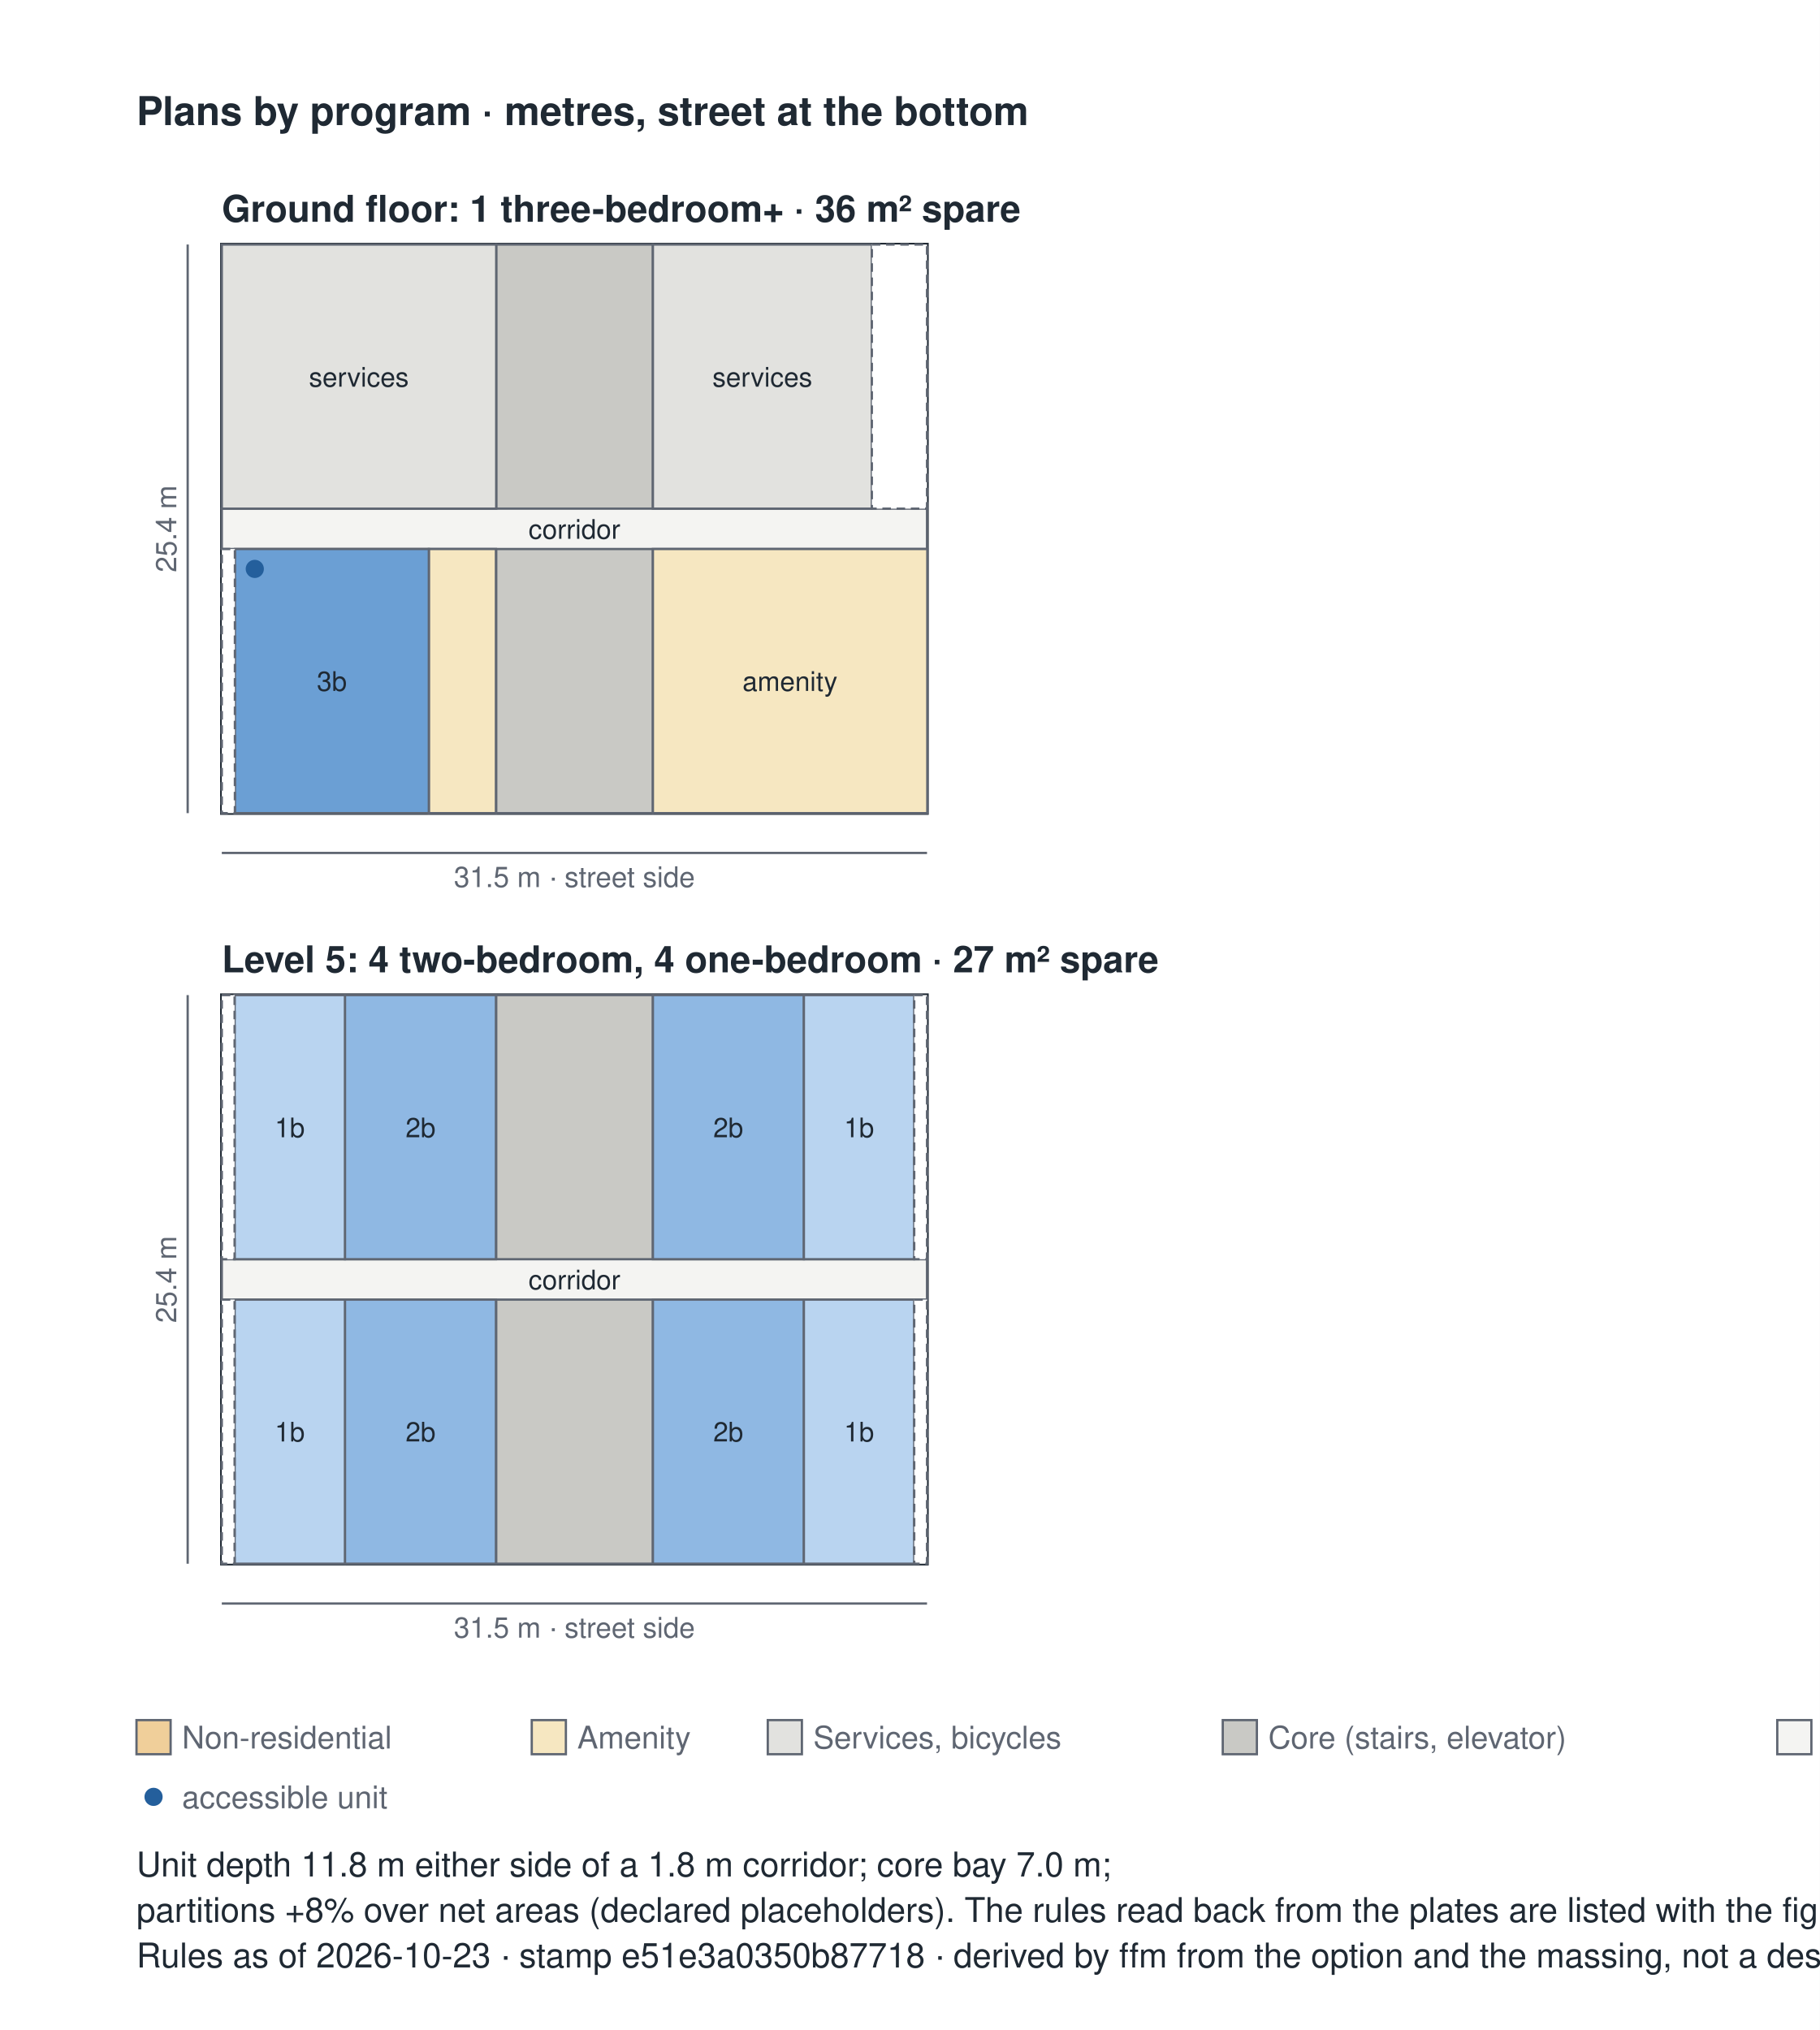
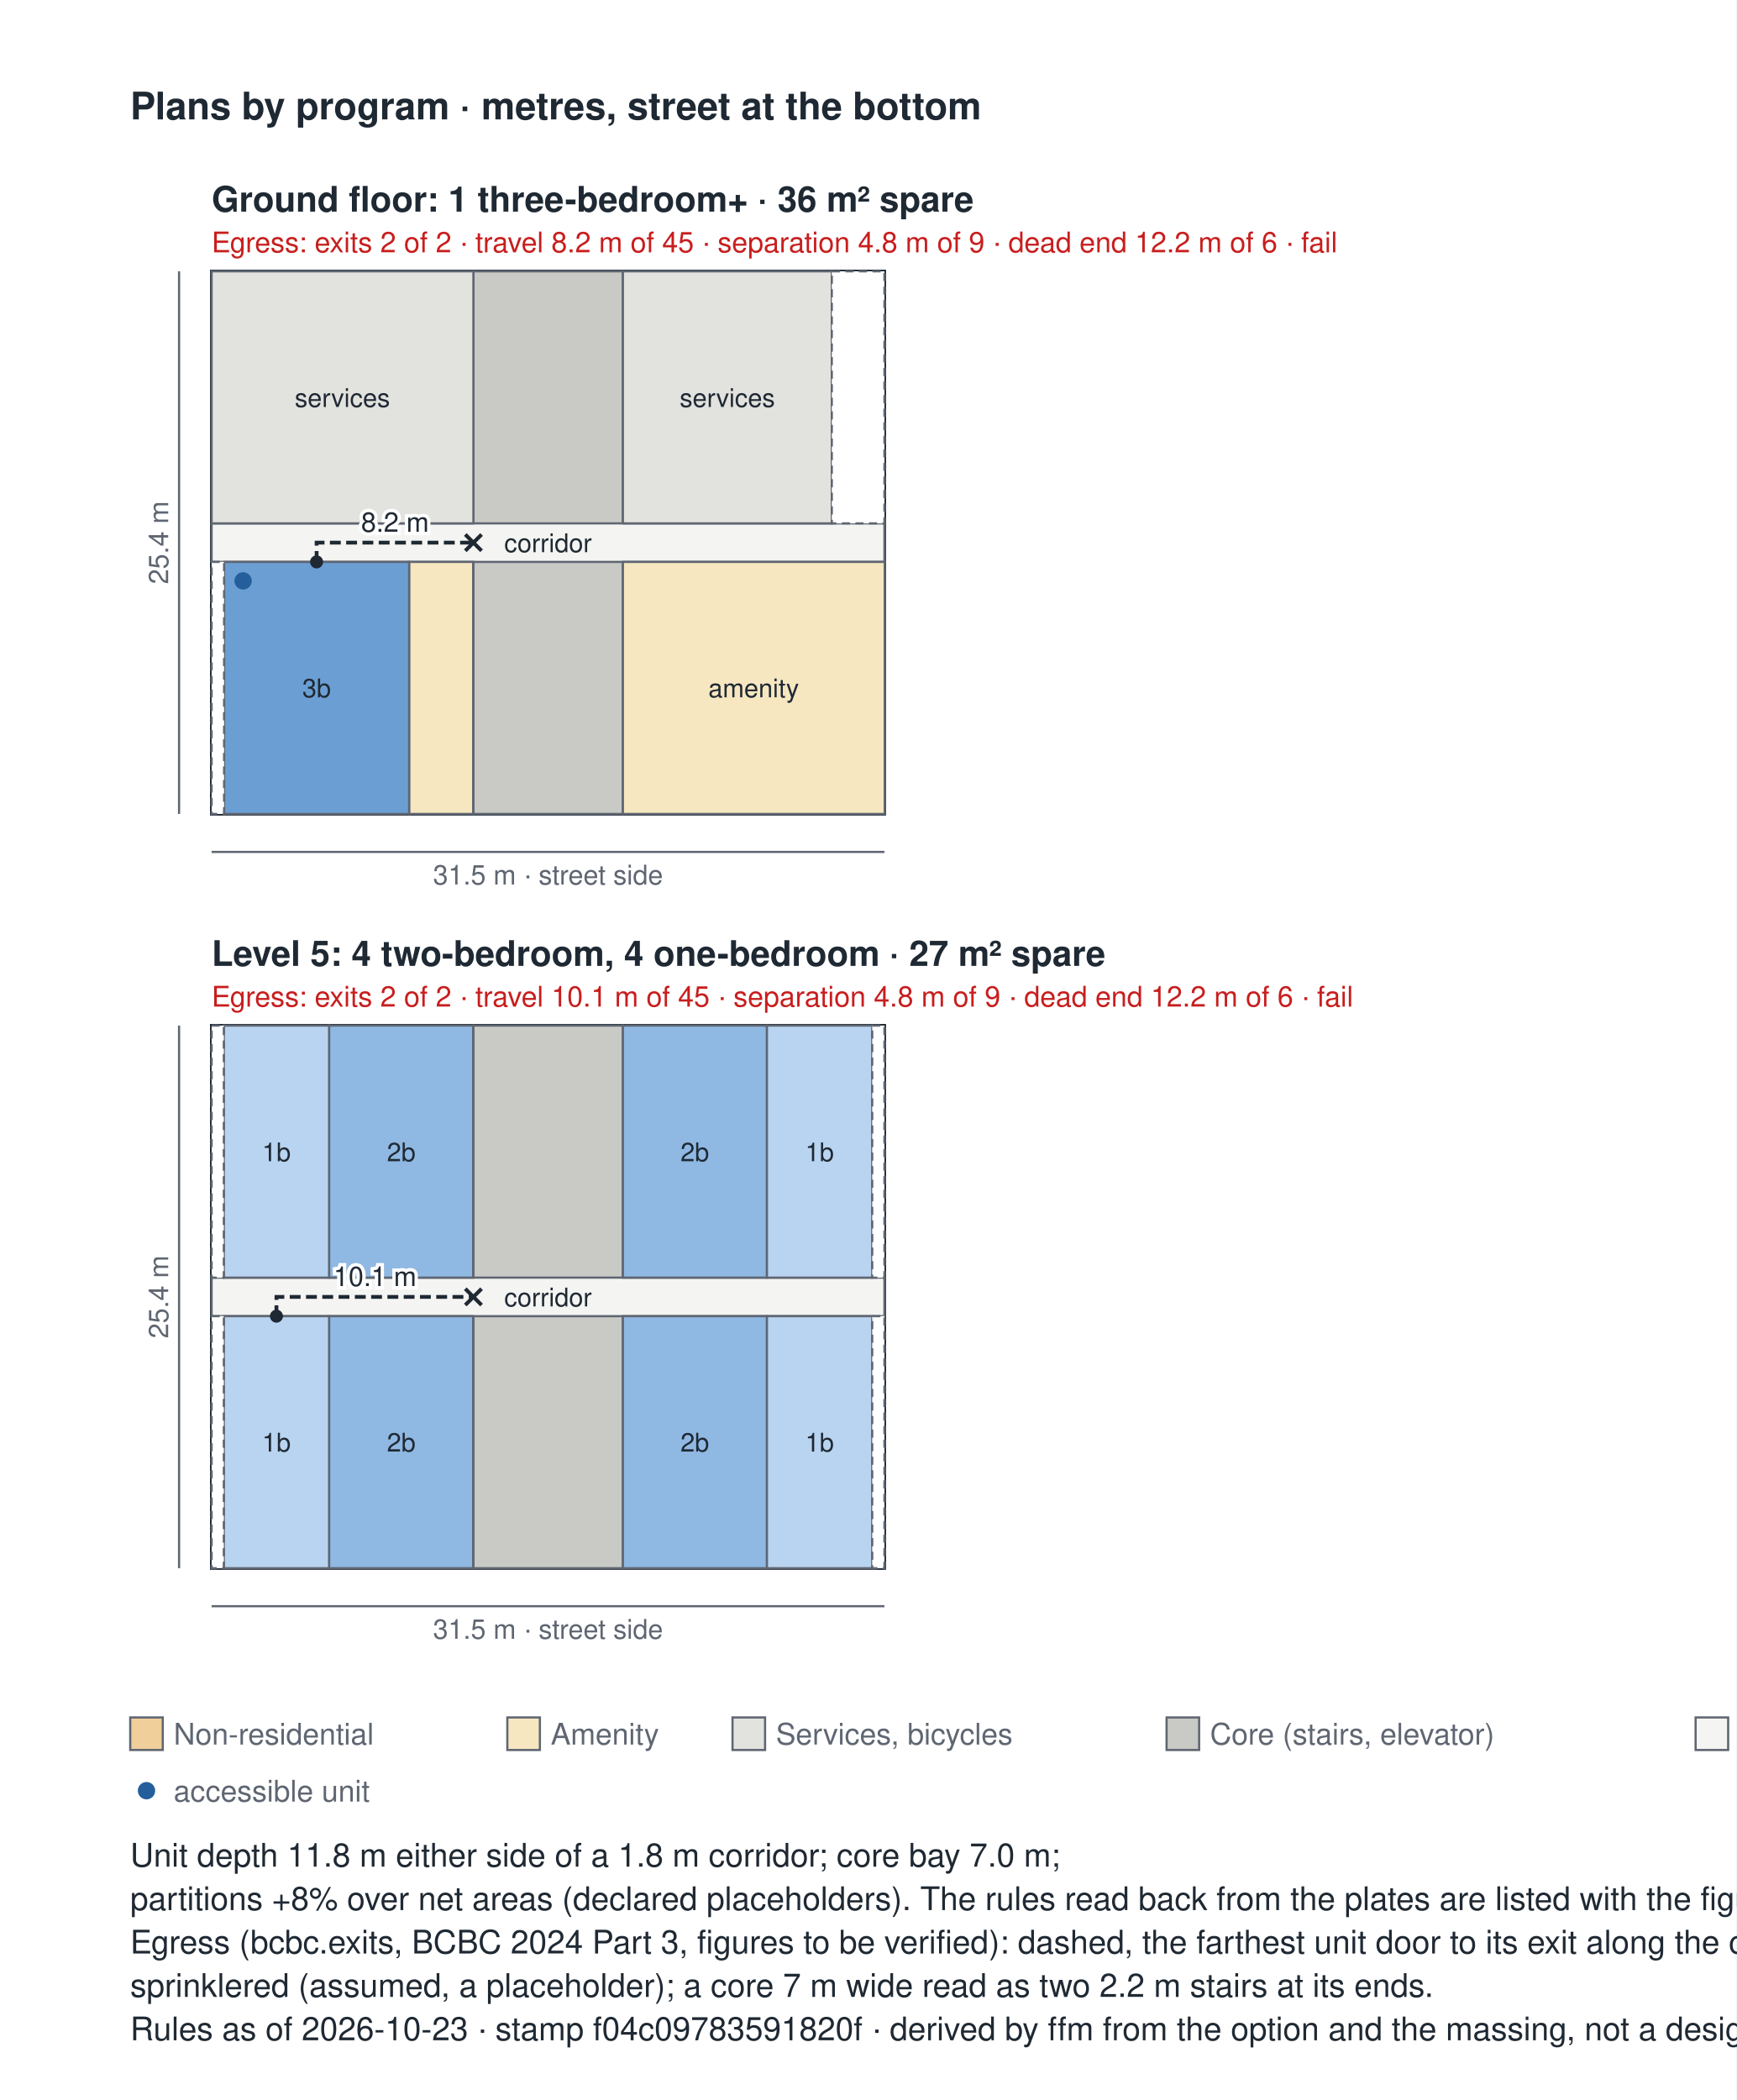
- <svg xmlns="http://www.w3.org/2000/svg" width="640" height="714" viewBox="0 0 640 714" font-family="IBM Plex Sans, Helvetica, Arial, sans-serif" font-size="12" fill="#1f2933" role="img" aria-label="Floor plans by program">
+ <svg xmlns="http://www.w3.org/2000/svg" width="640" height="774" viewBox="0 0 640 774" font-family="IBM Plex Sans, Helvetica, Arial, sans-serif" font-size="12" fill="#1f2933" role="img" aria-label="Floor plans by program">
  <rect width="100%" height="100%" fill="#ffffff" />
  <text x="48" y="44" font-size="14" font-weight="600">Plans by program · metres, street at the bottom</text>
  <text x="78.0" y="78.0" font-size="13" font-weight="600">Ground floor: 1 three-bedroom+ · 36 m² spare</text>
-   <rect x="78.0" y="86.0" width="248.0" height="200.0" fill="#f4f4f2" stroke="#1f2933" stroke-width="1.2" />
-   <rect x="174.5" y="86.0" width="55.1" height="200.0" fill="#c9c9c5" stroke="#5f6672" stroke-width="0.8" />
-   <text x="202.0" y="189.5" font-size="9.5" text-anchor="middle" fill="#1f2933">core</text>
-   <rect x="78.0" y="178.9" width="248.0" height="14.2" fill="#f4f4f2" stroke="#5f6672" stroke-width="0.8" />
-   <text x="202.0" y="189.5" font-size="9.5" text-anchor="middle" fill="#1f2933">corridor</text>
-   <rect x="229.6" y="193.1" width="96.5" height="92.9" fill="#f6e7c1" stroke="#5f6672" stroke-width="0.8" />
-   <text x="277.8" y="243.0" font-size="9.5" text-anchor="middle" fill="#1f2933">amenity</text>
-   <rect x="150.8" y="193.1" width="23.6" height="92.9" fill="#f6e7c1" stroke="#5f6672" stroke-width="0.8" />
-   <rect x="78.0" y="86.0" width="96.5" height="92.9" fill="#e2e2df" stroke="#5f6672" stroke-width="0.8" />
-   <text x="126.2" y="136.0" font-size="9.5" text-anchor="middle" fill="#1f2933">services</text>
-   <rect x="229.6" y="86.0" width="77.0" height="92.9" fill="#e2e2df" stroke="#5f6672" stroke-width="0.8" />
-   <text x="268.1" y="136.0" font-size="9.5" text-anchor="middle" fill="#1f2933">services</text>
-   <rect x="82.6" y="193.1" width="68.2" height="92.9" fill="#6b9fd4" stroke="#5f6672" stroke-width="0.8" />
-   <circle cx="89.6" cy="200.1" r="3.2" fill="#245f9c" />
-   <text x="116.7" y="243.0" font-size="9.5" text-anchor="middle" fill="#1f2933">3b</text>
-   <rect x="78.0" y="193.1" width="4.6" height="92.9" fill="#ffffff" stroke="#5f6672" stroke-width="0.8" stroke-dasharray="3 2" />
-   <rect x="306.6" y="86.0" width="19.4" height="92.9" fill="#ffffff" stroke="#5f6672" stroke-width="0.8" stroke-dasharray="3 2" />
-   <line x1="78.0" y1="300.0" x2="326.0" y2="300.0" stroke="#5f6672" stroke-width="0.8" />
-   <text x="202.0" y="312.0" font-size="10" text-anchor="middle" fill="#5f6672">31.5 m · street side</text>
-   <line x1="66.0" y1="86.0" x2="66.0" y2="286.0" stroke="#5f6672" stroke-width="0.8" />
-   <text x="62.0" y="186.0" font-size="10" text-anchor="middle" fill="#5f6672" transform="rotate(-90 62.0 186.0)">25.4 m</text>
-   <text x="78.0" y="342.0" font-size="13" font-weight="600">Level 5: 4 two-bedroom, 4 one-bedroom · 27 m² spare</text>
-   <rect x="78.0" y="350.0" width="248.0" height="200.0" fill="#f4f4f2" stroke="#1f2933" stroke-width="1.2" />
-   <rect x="174.5" y="350.0" width="55.1" height="200.0" fill="#c9c9c5" stroke="#5f6672" stroke-width="0.8" />
-   <text x="202.0" y="453.5" font-size="9.5" text-anchor="middle" fill="#1f2933">core</text>
-   <rect x="78.0" y="442.9" width="248.0" height="14.2" fill="#f4f4f2" stroke="#5f6672" stroke-width="0.8" />
-   <text x="202.0" y="453.5" font-size="9.5" text-anchor="middle" fill="#1f2933">corridor</text>
-   <rect x="121.3" y="457.1" width="53.1" height="92.9" fill="#8fb8e3" stroke="#5f6672" stroke-width="0.8" />
-   <text x="147.9" y="507.0" font-size="9.5" text-anchor="middle" fill="#1f2933">2b</text>
-   <rect x="229.6" y="457.1" width="53.1" height="92.9" fill="#8fb8e3" stroke="#5f6672" stroke-width="0.8" />
-   <text x="256.1" y="507.0" font-size="9.5" text-anchor="middle" fill="#1f2933">2b</text>
-   <rect x="121.3" y="350.0" width="53.1" height="92.9" fill="#8fb8e3" stroke="#5f6672" stroke-width="0.8" />
-   <text x="147.9" y="400.0" font-size="9.5" text-anchor="middle" fill="#1f2933">2b</text>
-   <rect x="229.6" y="350.0" width="53.1" height="92.9" fill="#8fb8e3" stroke="#5f6672" stroke-width="0.8" />
-   <text x="256.1" y="400.0" font-size="9.5" text-anchor="middle" fill="#1f2933">2b</text>
-   <rect x="82.5" y="457.1" width="38.8" height="92.9" fill="#b9d4f0" stroke="#5f6672" stroke-width="0.8" />
-   <text x="101.9" y="507.0" font-size="9.5" text-anchor="middle" fill="#1f2933">1b</text>
-   <rect x="282.7" y="457.1" width="38.8" height="92.9" fill="#b9d4f0" stroke="#5f6672" stroke-width="0.8" />
-   <text x="302.1" y="507.0" font-size="9.5" text-anchor="middle" fill="#1f2933">1b</text>
-   <rect x="82.5" y="350.0" width="38.8" height="92.9" fill="#b9d4f0" stroke="#5f6672" stroke-width="0.8" />
-   <text x="101.9" y="400.0" font-size="9.5" text-anchor="middle" fill="#1f2933">1b</text>
-   <rect x="282.7" y="350.0" width="38.8" height="92.9" fill="#b9d4f0" stroke="#5f6672" stroke-width="0.8" />
-   <text x="302.1" y="400.0" font-size="9.5" text-anchor="middle" fill="#1f2933">1b</text>
-   <rect x="78.0" y="457.1" width="4.5" height="92.9" fill="#ffffff" stroke="#5f6672" stroke-width="0.8" stroke-dasharray="3 2" />
-   <rect x="321.5" y="457.1" width="4.5" height="92.9" fill="#ffffff" stroke="#5f6672" stroke-width="0.8" stroke-dasharray="3 2" />
-   <rect x="78.0" y="350.0" width="4.5" height="92.9" fill="#ffffff" stroke="#5f6672" stroke-width="0.8" stroke-dasharray="3 2" />
-   <rect x="321.5" y="350.0" width="4.5" height="92.9" fill="#ffffff" stroke="#5f6672" stroke-width="0.8" stroke-dasharray="3 2" />
-   <line x1="78.0" y1="564.0" x2="326.0" y2="564.0" stroke="#5f6672" stroke-width="0.8" />
-   <text x="202.0" y="576.0" font-size="10" text-anchor="middle" fill="#5f6672">31.5 m · street side</text>
-   <line x1="66.0" y1="350.0" x2="66.0" y2="550.0" stroke="#5f6672" stroke-width="0.8" />
-   <text x="62.0" y="450.0" font-size="10" text-anchor="middle" fill="#5f6672" transform="rotate(-90 62.0 450.0)">25.4 m</text>
-   <rect x="48.0" y="605.0" width="12" height="12" fill="#f0cf9a" stroke="#5f6672" stroke-width="0.8" />
-   <text x="64.0" y="615.0" fill="#5f6672" font-size="11">Non-residential</text>
-   <rect x="187.0" y="605.0" width="12" height="12" fill="#f6e7c1" stroke="#5f6672" stroke-width="0.8" />
-   <text x="203.0" y="615.0" fill="#5f6672" font-size="11">Amenity</text>
-   <rect x="270.0" y="605.0" width="12" height="12" fill="#e2e2df" stroke="#5f6672" stroke-width="0.8" />
-   <text x="286.0" y="615.0" fill="#5f6672" font-size="11">Services, bicycles</text>
-   <rect x="430.0" y="605.0" width="12" height="12" fill="#c9c9c5" stroke="#5f6672" stroke-width="0.8" />
-   <text x="446.0" y="615.0" fill="#5f6672" font-size="11">Core (stairs, elevator)</text>
-   <rect x="625.0" y="605.0" width="12" height="12" fill="#f4f4f2" stroke="#5f6672" stroke-width="0.8" />
-   <text x="641.0" y="615.0" fill="#5f6672" font-size="11">Corridor</text>
-   <rect x="715.0" y="605.0" width="12" height="12" fill="#6b9fd4" stroke="#5f6672" stroke-width="0.8" />
-   <text x="731.0" y="615.0" fill="#5f6672" font-size="11">Three-bedroom+</text>
-   <rect x="847.0" y="605.0" width="12" height="12" fill="#8fb8e3" stroke="#5f6672" stroke-width="0.8" />
-   <text x="863.0" y="615.0" fill="#5f6672" font-size="11">Two-bedroom</text>
-   <rect x="958.0" y="605.0" width="12" height="12" fill="#b9d4f0" stroke="#5f6672" stroke-width="0.8" />
-   <text x="974.0" y="615.0" fill="#5f6672" font-size="11">One-bedroom</text>
-   <rect x="1069.0" y="605.0" width="12" height="12" fill="#dbe9f8" stroke="#5f6672" stroke-width="0.8" />
-   <text x="1085.0" y="615.0" fill="#5f6672" font-size="11">Studio</text>
-   <rect x="1145.0" y="605.0" width="12" height="12" fill="#ffffff" stroke="#5f6672" stroke-width="0.8" />
-   <text x="1161.0" y="615.0" fill="#5f6672" font-size="11">Spare</text>
-   <circle cx="54" cy="632.0" r="3.2" fill="#245f9c" />
-   <text x="64" y="636.0" font-size="11" fill="#5f6672">accessible unit</text>
-   <text x="48.0" y="660.0" fill="#1f2933">Unit depth 11.8 m either side of a 1.8 m corridor; core bay 7.0 m;</text>
-   <text x="48.0" y="676.0" fill="#1f2933">partitions +8% over net areas (declared placeholders). The rules read back from the plates are listed with the figure.</text>
-   <text x="48.0" y="692.0" fill="#1f2933">Rules as of 2026-10-23 · stamp e51e3a0350b87718 · derived by ffm from the option and the massing, not a design</text>
+   <text x="78.0" y="93.0" font-size="10.5" fill="#c81e1e">Egress: exits 2 of 2 · travel 8.2 m of 45 · separation 4.8 m of 9 · dead end 12.2 m of 6 · fail</text>
+   <rect x="78.0" y="100.0" width="248.0" height="200.0" fill="#f4f4f2" stroke="#1f2933" stroke-width="1.2" />
+   <rect x="174.5" y="100.0" width="55.1" height="200.0" fill="#c9c9c5" stroke="#5f6672" stroke-width="0.8" />
+   <text x="202.0" y="203.5" font-size="9.5" text-anchor="middle" fill="#1f2933">core</text>
+   <rect x="78.0" y="192.9" width="248.0" height="14.2" fill="#f4f4f2" stroke="#5f6672" stroke-width="0.8" />
+   <text x="202.0" y="203.5" font-size="9.5" text-anchor="middle" fill="#1f2933">corridor</text>
+   <rect x="229.6" y="207.1" width="96.5" height="92.9" fill="#f6e7c1" stroke="#5f6672" stroke-width="0.8" />
+   <text x="277.8" y="257.0" font-size="9.5" text-anchor="middle" fill="#1f2933">amenity</text>
+   <rect x="150.8" y="207.1" width="23.6" height="92.9" fill="#f6e7c1" stroke="#5f6672" stroke-width="0.8" />
+   <rect x="78.0" y="100.0" width="96.5" height="92.9" fill="#e2e2df" stroke="#5f6672" stroke-width="0.8" />
+   <text x="126.2" y="150.0" font-size="9.5" text-anchor="middle" fill="#1f2933">services</text>
+   <rect x="229.6" y="100.0" width="77.0" height="92.9" fill="#e2e2df" stroke="#5f6672" stroke-width="0.8" />
+   <text x="268.1" y="150.0" font-size="9.5" text-anchor="middle" fill="#1f2933">services</text>
+   <rect x="82.6" y="207.1" width="68.2" height="92.9" fill="#6b9fd4" stroke="#5f6672" stroke-width="0.8" />
+   <circle cx="89.6" cy="214.1" r="3.2" fill="#245f9c" />
+   <text x="116.7" y="257.0" font-size="9.5" text-anchor="middle" fill="#1f2933">3b</text>
+   <rect x="78.0" y="207.1" width="4.6" height="92.9" fill="#ffffff" stroke="#5f6672" stroke-width="0.8" stroke-dasharray="3 2" />
+   <rect x="306.6" y="100.0" width="19.4" height="92.9" fill="#ffffff" stroke="#5f6672" stroke-width="0.8" stroke-dasharray="3 2" />
+   <polyline points="116.7,207.1 116.7,200.0 174.5,200.0" fill="none" stroke="#1f2933" stroke-width="1.4" stroke-dasharray="4 2" />
+   <circle cx="116.7" cy="207.1" r="2.4" fill="#1f2933" />
+   <path d="M 171.5 197.0 L 177.5 203.0 M 171.5 203.0 L 177.5 197.0" stroke="#1f2933" stroke-width="1.4" />
+   <text x="145.6" y="196.0" font-size="10" text-anchor="middle" fill="#1f2933" stroke="#ffffff" stroke-width="2.5" paint-order="stroke">8.2 m</text>
+   <line x1="78.0" y1="314.0" x2="326.0" y2="314.0" stroke="#5f6672" stroke-width="0.8" />
+   <text x="202.0" y="326.0" font-size="10" text-anchor="middle" fill="#5f6672">31.5 m · street side</text>
+   <line x1="66.0" y1="100.0" x2="66.0" y2="300.0" stroke="#5f6672" stroke-width="0.8" />
+   <text x="62.0" y="200.0" font-size="10" text-anchor="middle" fill="#5f6672" transform="rotate(-90 62.0 200.0)">25.4 m</text>
+   <text x="78.0" y="356.0" font-size="13" font-weight="600">Level 5: 4 two-bedroom, 4 one-bedroom · 27 m² spare</text>
+   <text x="78.0" y="371.0" font-size="10.5" fill="#c81e1e">Egress: exits 2 of 2 · travel 10.1 m of 45 · separation 4.8 m of 9 · dead end 12.2 m of 6 · fail</text>
+   <rect x="78.0" y="378.0" width="248.0" height="200.0" fill="#f4f4f2" stroke="#1f2933" stroke-width="1.2" />
+   <rect x="174.5" y="378.0" width="55.1" height="200.0" fill="#c9c9c5" stroke="#5f6672" stroke-width="0.8" />
+   <text x="202.0" y="481.5" font-size="9.5" text-anchor="middle" fill="#1f2933">core</text>
+   <rect x="78.0" y="470.9" width="248.0" height="14.2" fill="#f4f4f2" stroke="#5f6672" stroke-width="0.8" />
+   <text x="202.0" y="481.5" font-size="9.5" text-anchor="middle" fill="#1f2933">corridor</text>
+   <rect x="121.3" y="485.1" width="53.1" height="92.9" fill="#8fb8e3" stroke="#5f6672" stroke-width="0.8" />
+   <text x="147.9" y="535.0" font-size="9.5" text-anchor="middle" fill="#1f2933">2b</text>
+   <rect x="229.6" y="485.1" width="53.1" height="92.9" fill="#8fb8e3" stroke="#5f6672" stroke-width="0.8" />
+   <text x="256.1" y="535.0" font-size="9.5" text-anchor="middle" fill="#1f2933">2b</text>
+   <rect x="121.3" y="378.0" width="53.1" height="92.9" fill="#8fb8e3" stroke="#5f6672" stroke-width="0.8" />
+   <text x="147.9" y="428.0" font-size="9.5" text-anchor="middle" fill="#1f2933">2b</text>
+   <rect x="229.6" y="378.0" width="53.1" height="92.9" fill="#8fb8e3" stroke="#5f6672" stroke-width="0.8" />
+   <text x="256.1" y="428.0" font-size="9.5" text-anchor="middle" fill="#1f2933">2b</text>
+   <rect x="82.5" y="485.1" width="38.8" height="92.9" fill="#b9d4f0" stroke="#5f6672" stroke-width="0.8" />
+   <text x="101.9" y="535.0" font-size="9.5" text-anchor="middle" fill="#1f2933">1b</text>
+   <rect x="282.7" y="485.1" width="38.8" height="92.9" fill="#b9d4f0" stroke="#5f6672" stroke-width="0.8" />
+   <text x="302.1" y="535.0" font-size="9.5" text-anchor="middle" fill="#1f2933">1b</text>
+   <rect x="82.5" y="378.0" width="38.8" height="92.9" fill="#b9d4f0" stroke="#5f6672" stroke-width="0.8" />
+   <text x="101.9" y="428.0" font-size="9.5" text-anchor="middle" fill="#1f2933">1b</text>
+   <rect x="282.7" y="378.0" width="38.8" height="92.9" fill="#b9d4f0" stroke="#5f6672" stroke-width="0.8" />
+   <text x="302.1" y="428.0" font-size="9.5" text-anchor="middle" fill="#1f2933">1b</text>
+   <rect x="78.0" y="485.1" width="4.5" height="92.9" fill="#ffffff" stroke="#5f6672" stroke-width="0.8" stroke-dasharray="3 2" />
+   <rect x="321.5" y="485.1" width="4.5" height="92.9" fill="#ffffff" stroke="#5f6672" stroke-width="0.8" stroke-dasharray="3 2" />
+   <rect x="78.0" y="378.0" width="4.5" height="92.9" fill="#ffffff" stroke="#5f6672" stroke-width="0.8" stroke-dasharray="3 2" />
+   <rect x="321.5" y="378.0" width="4.5" height="92.9" fill="#ffffff" stroke="#5f6672" stroke-width="0.8" stroke-dasharray="3 2" />
+   <polyline points="101.9,485.1 101.9,478.0 174.5,478.0" fill="none" stroke="#1f2933" stroke-width="1.4" stroke-dasharray="4 2" />
+   <circle cx="101.9" cy="485.1" r="2.4" fill="#1f2933" />
+   <path d="M 171.5 475.0 L 177.5 481.0 M 171.5 481.0 L 177.5 475.0" stroke="#1f2933" stroke-width="1.4" />
+   <text x="138.2" y="474.0" font-size="10" text-anchor="middle" fill="#1f2933" stroke="#ffffff" stroke-width="2.5" paint-order="stroke">10.1 m</text>
+   <line x1="78.0" y1="592.0" x2="326.0" y2="592.0" stroke="#5f6672" stroke-width="0.8" />
+   <text x="202.0" y="604.0" font-size="10" text-anchor="middle" fill="#5f6672">31.5 m · street side</text>
+   <line x1="66.0" y1="378.0" x2="66.0" y2="578.0" stroke="#5f6672" stroke-width="0.8" />
+   <text x="62.0" y="478.0" font-size="10" text-anchor="middle" fill="#5f6672" transform="rotate(-90 62.0 478.0)">25.4 m</text>
+   <rect x="48.0" y="633.0" width="12" height="12" fill="#f0cf9a" stroke="#5f6672" stroke-width="0.8" />
+   <text x="64.0" y="643.0" fill="#5f6672" font-size="11">Non-residential</text>
+   <rect x="187.0" y="633.0" width="12" height="12" fill="#f6e7c1" stroke="#5f6672" stroke-width="0.8" />
+   <text x="203.0" y="643.0" fill="#5f6672" font-size="11">Amenity</text>
+   <rect x="270.0" y="633.0" width="12" height="12" fill="#e2e2df" stroke="#5f6672" stroke-width="0.8" />
+   <text x="286.0" y="643.0" fill="#5f6672" font-size="11">Services, bicycles</text>
+   <rect x="430.0" y="633.0" width="12" height="12" fill="#c9c9c5" stroke="#5f6672" stroke-width="0.8" />
+   <text x="446.0" y="643.0" fill="#5f6672" font-size="11">Core (stairs, elevator)</text>
+   <rect x="625.0" y="633.0" width="12" height="12" fill="#f4f4f2" stroke="#5f6672" stroke-width="0.8" />
+   <text x="641.0" y="643.0" fill="#5f6672" font-size="11">Corridor</text>
+   <rect x="715.0" y="633.0" width="12" height="12" fill="#6b9fd4" stroke="#5f6672" stroke-width="0.8" />
+   <text x="731.0" y="643.0" fill="#5f6672" font-size="11">Three-bedroom+</text>
+   <rect x="847.0" y="633.0" width="12" height="12" fill="#8fb8e3" stroke="#5f6672" stroke-width="0.8" />
+   <text x="863.0" y="643.0" fill="#5f6672" font-size="11">Two-bedroom</text>
+   <rect x="958.0" y="633.0" width="12" height="12" fill="#b9d4f0" stroke="#5f6672" stroke-width="0.8" />
+   <text x="974.0" y="643.0" fill="#5f6672" font-size="11">One-bedroom</text>
+   <rect x="1069.0" y="633.0" width="12" height="12" fill="#dbe9f8" stroke="#5f6672" stroke-width="0.8" />
+   <text x="1085.0" y="643.0" fill="#5f6672" font-size="11">Studio</text>
+   <rect x="1145.0" y="633.0" width="12" height="12" fill="#ffffff" stroke="#5f6672" stroke-width="0.8" />
+   <text x="1161.0" y="643.0" fill="#5f6672" font-size="11">Spare</text>
+   <circle cx="54" cy="660.0" r="3.2" fill="#245f9c" />
+   <text x="64" y="664.0" font-size="11" fill="#5f6672">accessible unit</text>
+   <text x="48.0" y="688.0" fill="#1f2933">Unit depth 11.8 m either side of a 1.8 m corridor; core bay 7.0 m;</text>
+   <text x="48.0" y="704.0" fill="#1f2933">partitions +8% over net areas (declared placeholders). The rules read back from the plates are listed with the figure.</text>
+   <text x="48.0" y="720.0" fill="#1f2933">Egress (bcbc.exits, BCBC 2024 Part 3, figures to be verified): dashed, the farthest unit door to its exit along the corridor;</text>
+   <text x="48.0" y="736.0" fill="#1f2933">sprinklered (assumed, a placeholder); a core 7 m wide read as two 2.2 m stairs at its ends.</text>
+   <text x="48.0" y="752.0" fill="#1f2933">Rules as of 2026-10-23 · stamp f04c09783591820f · derived by ffm from the option and the massing, not a design</text>
</svg>
